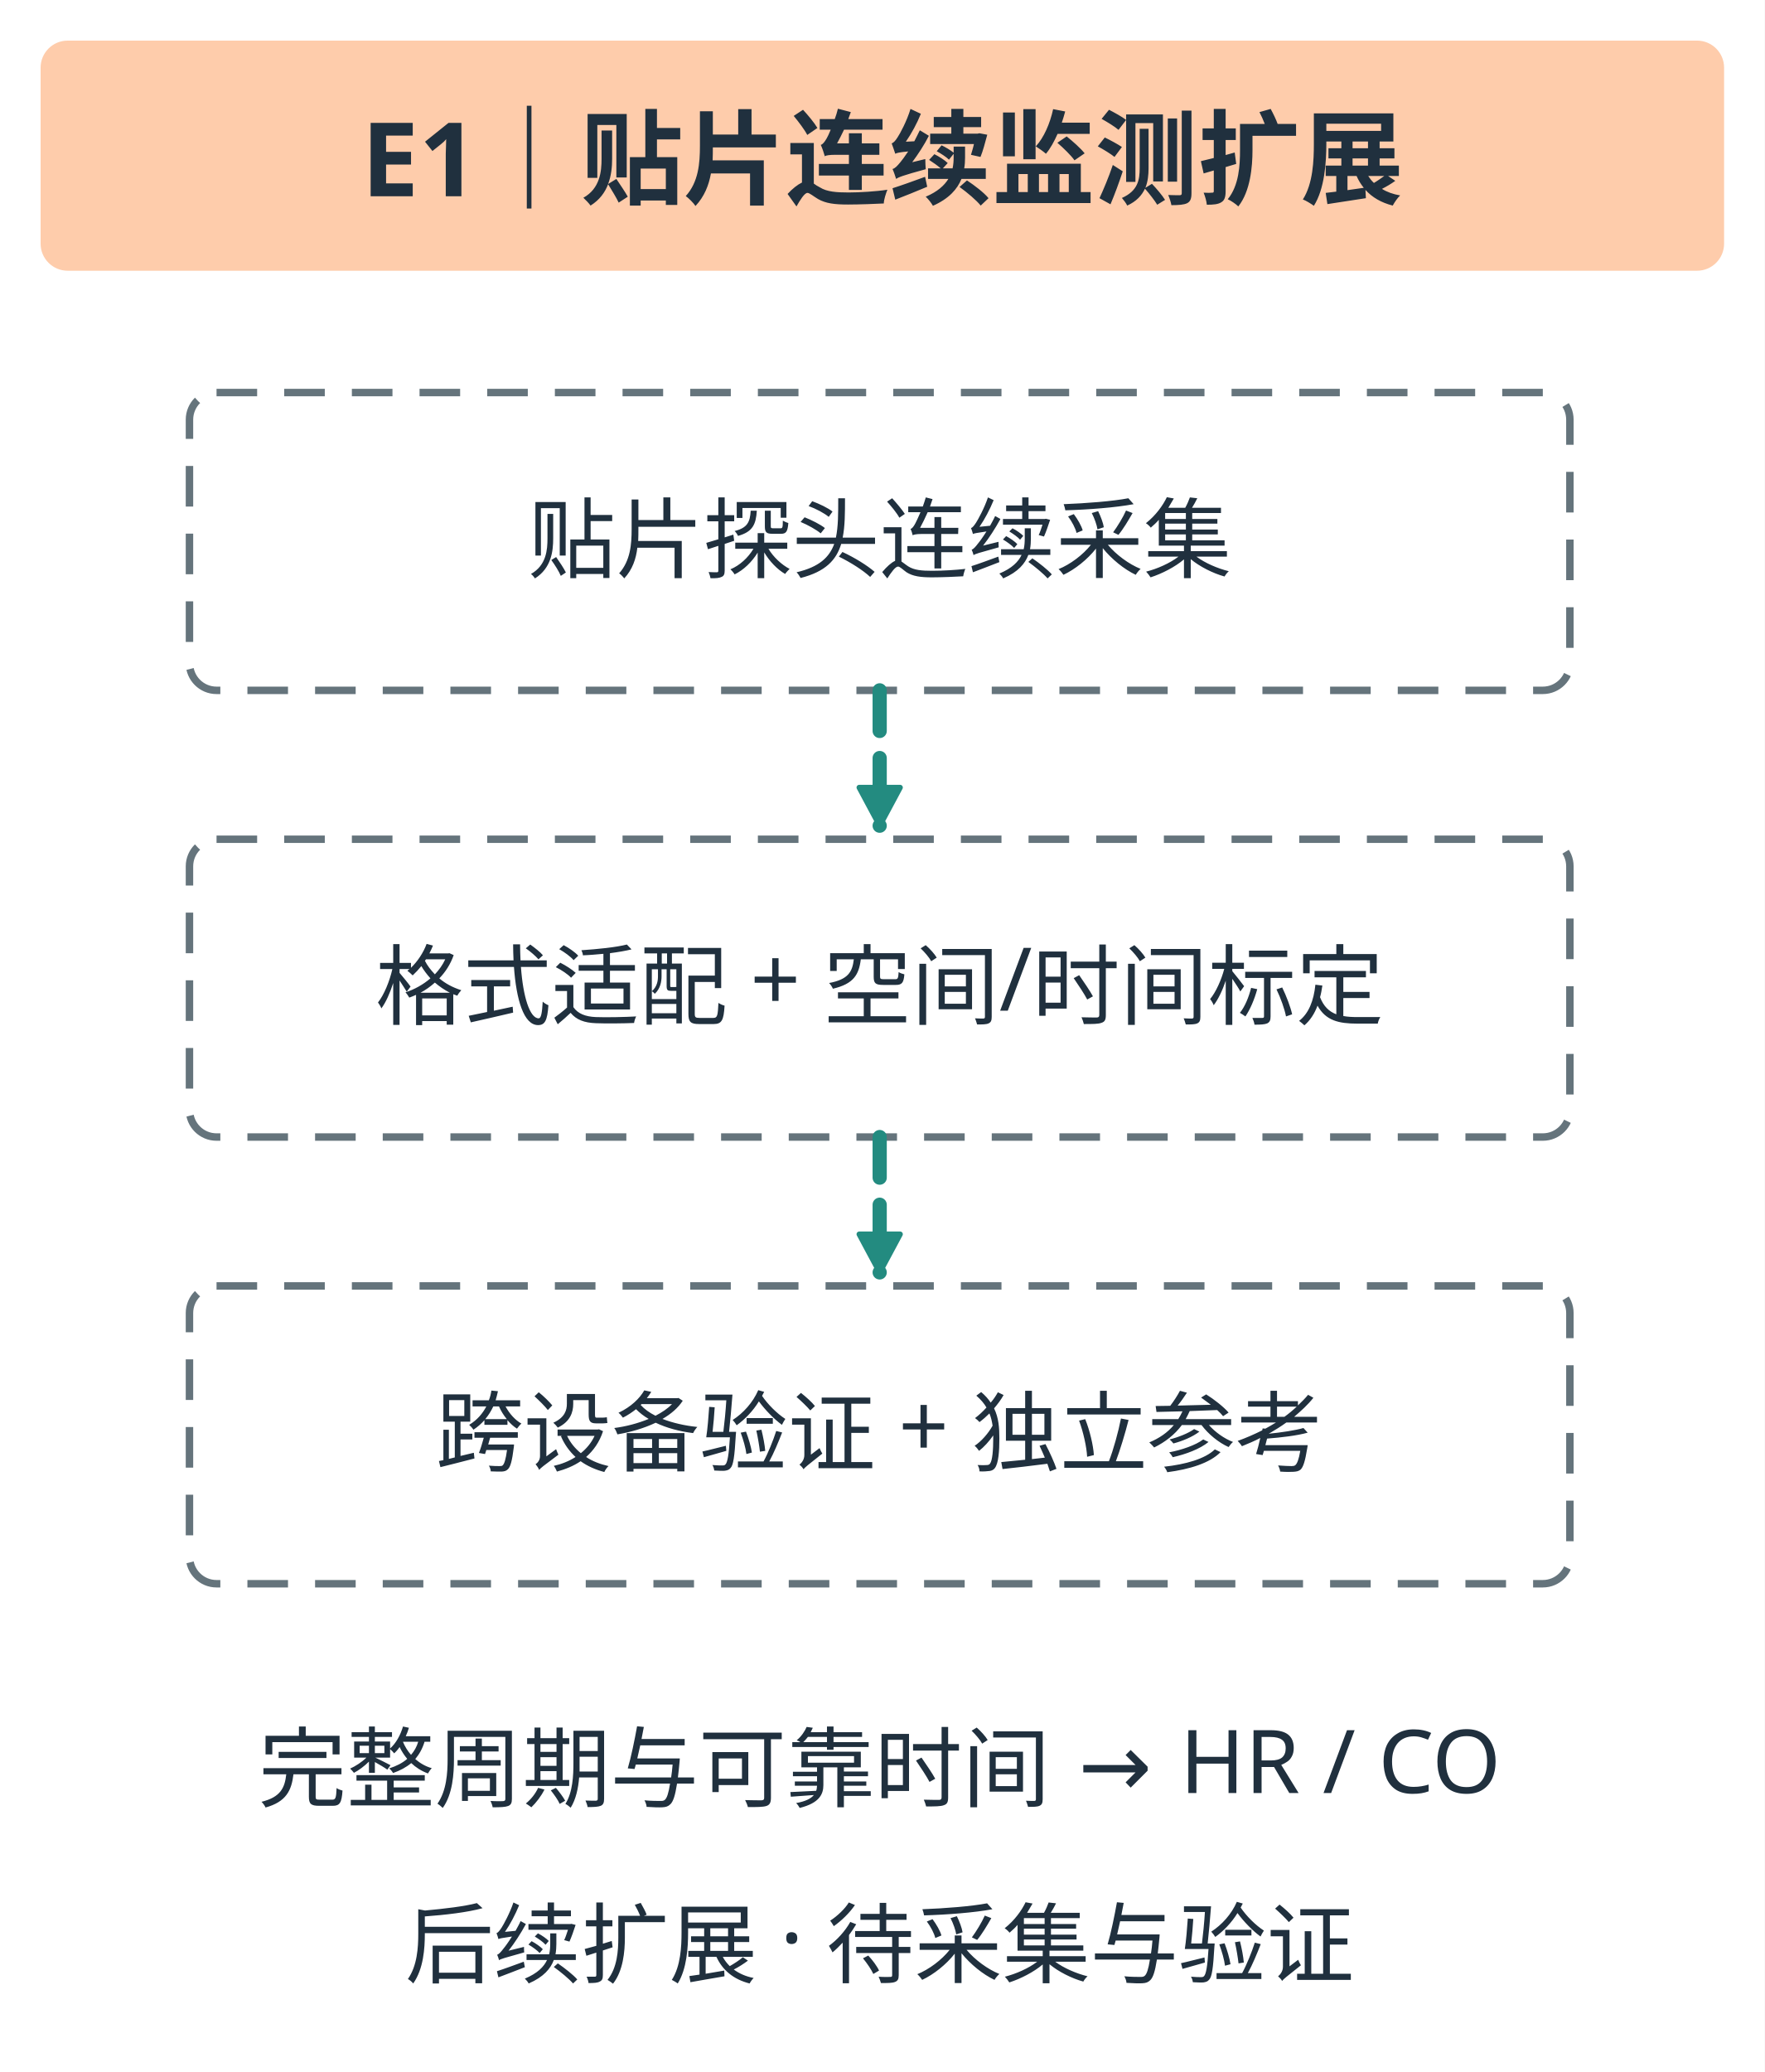
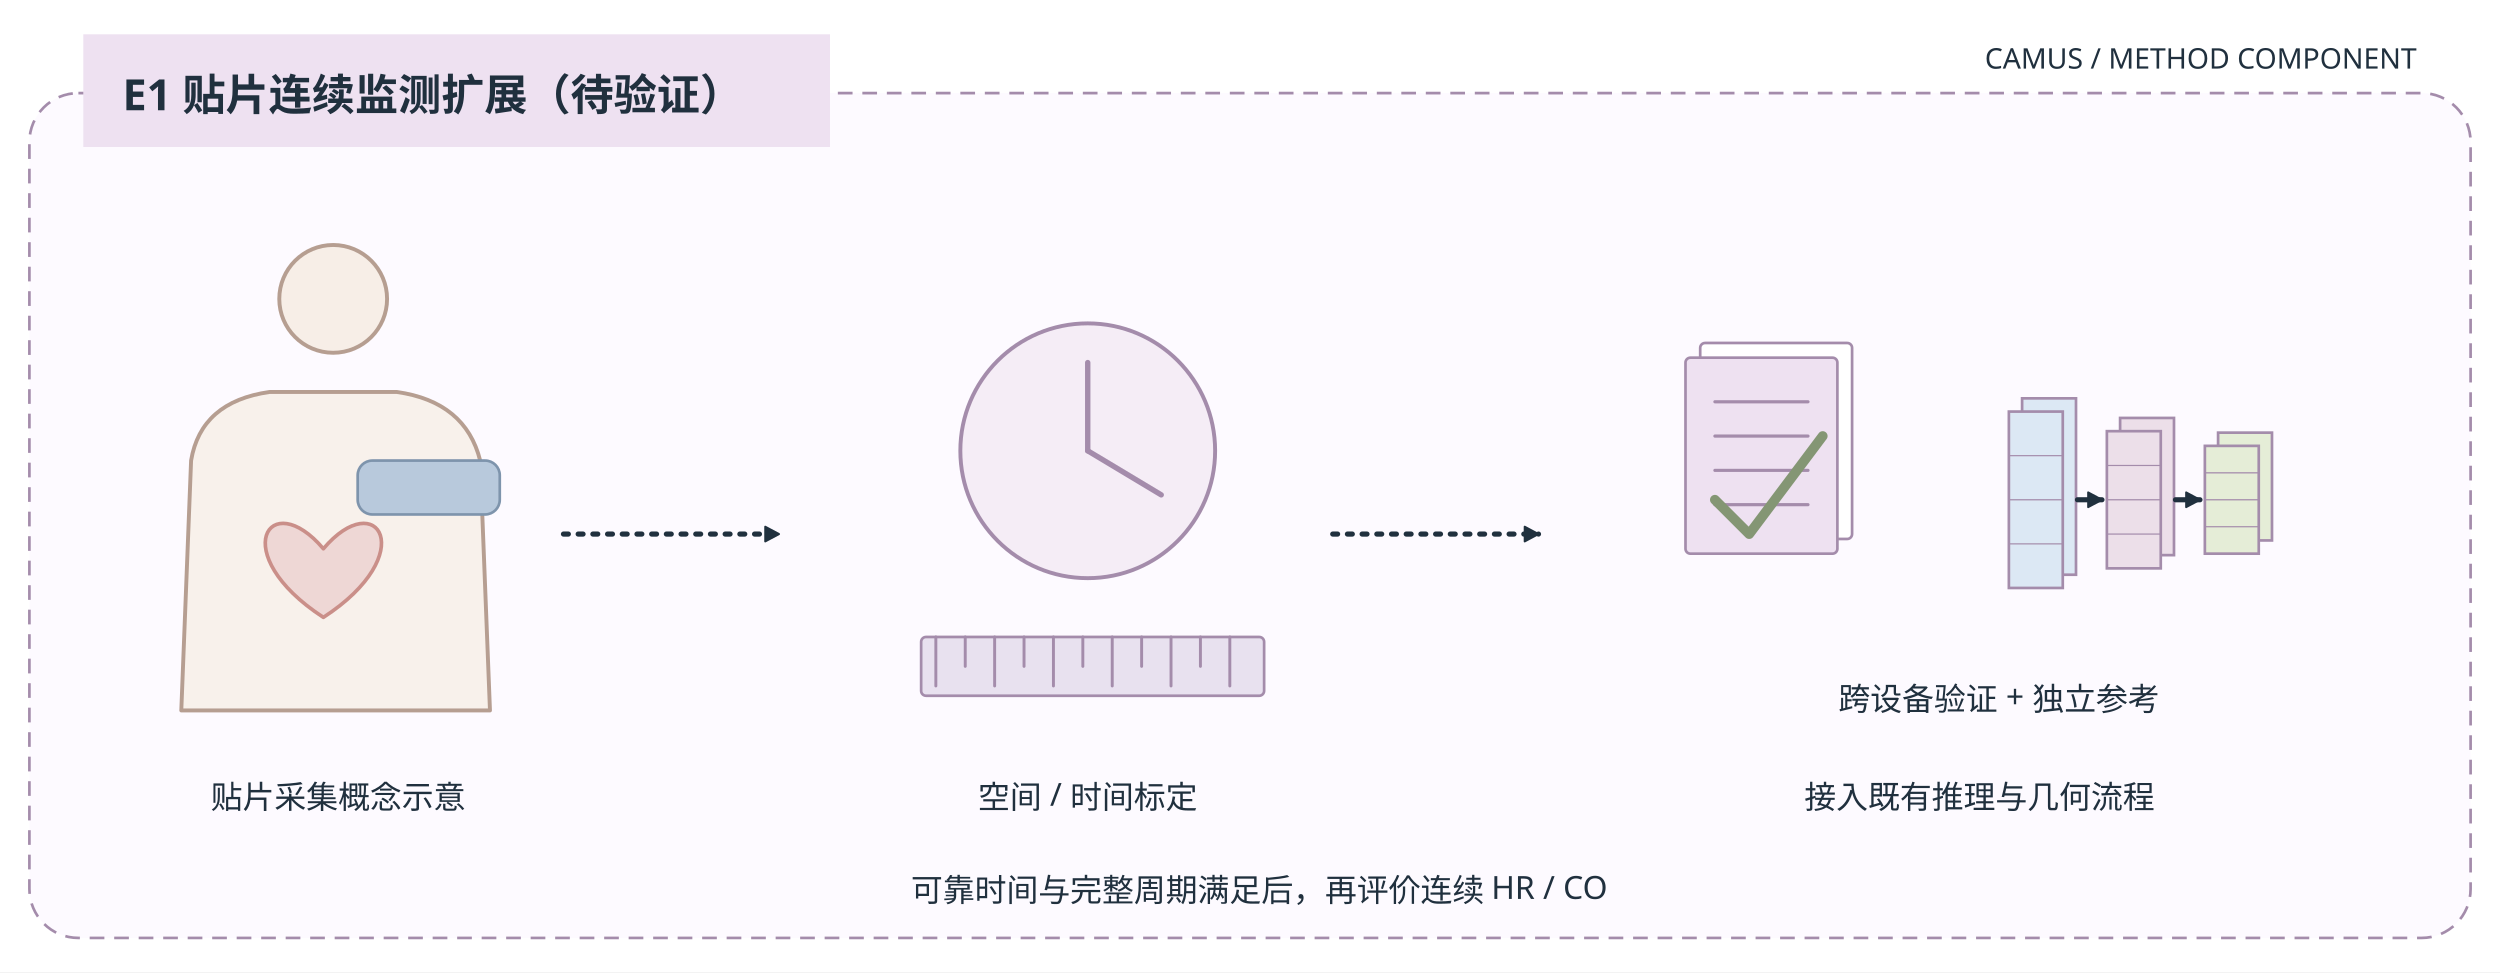
- <svg xmlns="http://www.w3.org/2000/svg" width="46mm" height="54mm" viewBox="0 0 130.394 153.071" version="1.1" role="img" aria-label="E1｜贴片连续监测扩展">
-   <rect x="0" y="0" width="130.394" height="153.071" fill="white" />
-   <rect x="3" y="3" width="124.394" height="17" rx="2" fill="#feccab" stroke="none" stroke-width="0.55" />
-   <text x="65.197" y="14.5" font-family="Microsoft YaHei UI" font-size="7.6" text-anchor="middle" fill="#20303e" font-weight="700">E1｜贴片连续监测扩展</text>
-   <g id="n-patch" data-role="node">
-     <rect x="14" y="29" width="102" height="22" rx="2" fill="white" stroke="#65747c" stroke-width="0.55" stroke-dasharray="3 2" />
-     <text x="65.0" y="42.2" font-family="Microsoft YaHei UI" font-size="6.5" text-anchor="middle" fill="#20303e" font-weight="400">贴片探头连续采集</text>
+ <svg xmlns="http://www.w3.org/2000/svg" width="180mm" height="70mm" viewBox="0 0 510.236 198.425" version="1.1" role="img" aria-label="E1  贴片连续监测扩展（待验证）">
+   <rect x="0" y="0" width="510.236" height="198.425" fill="white" />
+   <rect x="6" y="19" width="498.236" height="172.425" rx="10" fill="#fdfaff" stroke="#a48cab" stroke-width="0.55" stroke-dasharray="3 2" />
+   <rect x="17" y="7" width="152.4" height="23" rx="0" fill="#eee1f1" stroke="none" stroke-width="0.55" />
+   <text x="25" y="22.5" font-family="Microsoft YaHei UI" font-size="8.8" text-anchor="start" fill="#20303e" font-weight="700">E1  贴片连续监测扩展（待验证）</text>
+   <text x="493.236" y="14" font-family="Microsoft YaHei UI" font-size="5.8" text-anchor="end" fill="#20303e" font-weight="400">CAMUS  /  METHOD COMPONENT</text>
+   <circle cx="68" cy="61" r="11" fill="#f7eee7" stroke="#b69e91" stroke-width="0.8" />
+   <path d="M 37 145 L 39 94 Q 41 82 55 80 L 81 80 Q 95 82 98 94 L 100 145 Z" fill="#f8f1eb" stroke="#b69e91" stroke-width="0.8" stroke-linejoin="round" stroke-linecap="round" />
+   <path d="M 66 112 C 55 99 46 113 66 126 C 86 113 77 99 66 112 Z" fill="#eed7d5" stroke="#ca8f89" stroke-width="0.75" stroke-linejoin="round" stroke-linecap="round" />
+   <rect x="73" y="94" width="29" height="11" rx="3" fill="#b8c9dc" stroke="#7e94ac" stroke-width="0.55" />
+   <text x="69" y="165" font-family="Microsoft YaHei UI" font-size="6.5" text-anchor="middle" fill="#20303e" font-weight="400">贴片采集概念示意</text>
+   <g id="e-collection-calibration" data-role="edge">
+     <path d="M 115 109 L 159 109" fill="none" stroke="#20303e" stroke-width="1.05" stroke-linejoin="round" stroke-linecap="round" stroke-dasharray="1 2" />
+     <path d="M 159 109 L 156.179 110.51 L 156.179 107.49 Z" fill="#20303e" stroke="#20303e" stroke-width="0.4" stroke-linejoin="round" stroke-linecap="round" />
  </g>
-   <g id="n-calibration" data-role="node">
-     <rect x="14" y="62" width="102" height="22" rx="2" fill="white" stroke="#65747c" stroke-width="0.55" stroke-dasharray="3 2" />
-     <text x="65.0" y="75.2" font-family="Microsoft YaHei UI" font-size="6.5" text-anchor="middle" fill="#20303e" font-weight="400">格式适配 + 空间/时间标定</text>
+   <circle cx="222" cy="92" r="26" fill="#f5edf6" stroke="#a48cab" stroke-width="0.8" />
+   <path d="M 222 92 L 222 74" fill="none" stroke="#a48cab" stroke-width="1.1" stroke-linejoin="round" stroke-linecap="round" />
+   <path d="M 222 92 L 237 101" fill="none" stroke="#a48cab" stroke-width="1.1" stroke-linejoin="round" stroke-linecap="round" />
+   <rect x="188" y="130" width="70" height="12" rx="1" fill="#e8e1ef" stroke="#a48cab" stroke-width="0.55" />
+   <path d="M 191 130 L 191 140" fill="none" stroke="#a48cab" stroke-width="0.6" stroke-linejoin="round" stroke-linecap="round" />
+   <path d="M 197 130 L 197 136" fill="none" stroke="#a48cab" stroke-width="0.6" stroke-linejoin="round" stroke-linecap="round" />
+   <path d="M 203 130 L 203 140" fill="none" stroke="#a48cab" stroke-width="0.6" stroke-linejoin="round" stroke-linecap="round" />
+   <path d="M 209 130 L 209 136" fill="none" stroke="#a48cab" stroke-width="0.6" stroke-linejoin="round" stroke-linecap="round" />
+   <path d="M 215 130 L 215 140" fill="none" stroke="#a48cab" stroke-width="0.6" stroke-linejoin="round" stroke-linecap="round" />
+   <path d="M 221 130 L 221 136" fill="none" stroke="#a48cab" stroke-width="0.6" stroke-linejoin="round" stroke-linecap="round" />
+   <path d="M 227 130 L 227 140" fill="none" stroke="#a48cab" stroke-width="0.6" stroke-linejoin="round" stroke-linecap="round" />
+   <path d="M 233 130 L 233 136" fill="none" stroke="#a48cab" stroke-width="0.6" stroke-linejoin="round" stroke-linecap="round" />
+   <path d="M 239 130 L 239 140" fill="none" stroke="#a48cab" stroke-width="0.6" stroke-linejoin="round" stroke-linecap="round" />
+   <path d="M 245 130 L 245 136" fill="none" stroke="#a48cab" stroke-width="0.6" stroke-linejoin="round" stroke-linecap="round" />
+   <path d="M 251 130 L 251 140" fill="none" stroke="#a48cab" stroke-width="0.6" stroke-linejoin="round" stroke-linecap="round" />
+   <text x="222" y="165" font-family="Microsoft YaHei UI" font-size="6.5" text-anchor="middle" fill="#20303e" font-weight="400">空间 / 时间标定</text>
+   <g id="e-calibration-validation" data-role="edge">
+     <path d="M 272 109 L 314 109" fill="none" stroke="#20303e" stroke-width="1.05" stroke-linejoin="round" stroke-linecap="round" stroke-dasharray="1 2" />
+     <path d="M 314 109 L 311.179 110.51 L 311.179 107.49 Z" fill="#20303e" stroke="#20303e" stroke-width="0.4" stroke-linejoin="round" stroke-linecap="round" />
  </g>
-   <g id="n-validation" data-role="node">
-     <rect x="14" y="95" width="102" height="22" rx="2" fill="white" stroke="#65747c" stroke-width="0.55" stroke-dasharray="3 2" />
-     <text x="65.0" y="108.2" font-family="Microsoft YaHei UI" font-size="6.5" text-anchor="middle" fill="#20303e" font-weight="400">跨设备验证 + 独立参考</text>
+   <rect x="347" y="70" width="31" height="40" rx="1" fill="white" stroke="#a48cab" stroke-width="0.55" />
+   <rect x="344" y="73" width="31" height="40" rx="1" fill="#eee1f1" stroke="#a48cab" stroke-width="0.55" />
+   <path d="M 350 82 L 369 82" fill="none" stroke="#a48cab" stroke-width="0.65" stroke-linejoin="round" stroke-linecap="round" />
+   <path d="M 350 89 L 369 89" fill="none" stroke="#a48cab" stroke-width="0.65" stroke-linejoin="round" stroke-linecap="round" />
+   <path d="M 350 96 L 369 96" fill="none" stroke="#a48cab" stroke-width="0.65" stroke-linejoin="round" stroke-linecap="round" />
+   <path d="M 350 103 L 369 103" fill="none" stroke="#a48cab" stroke-width="0.65" stroke-linejoin="round" stroke-linecap="round" />
+   <path d="M 350 102 L 357 109 L 372 89" fill="none" stroke="#849674" stroke-width="2" stroke-linejoin="round" stroke-linecap="round" />
+   <g id="n-model-410-0" data-role="schematic-tensor">
+     <rect x="412.7" y="81.3" width="11" height="36" rx="0" fill="#dce8f4" stroke="#a48cab" stroke-width="0.55" />
+     <rect x="410.0" y="84.0" width="11" height="36" rx="0" fill="#dce8f4" stroke="#a48cab" stroke-width="0.55" />
+     <path d="M 410 93.0 L 421 93.0" fill="none" stroke="#a48cab" stroke-width="0.25" stroke-linejoin="round" stroke-linecap="round" />
+     <path d="M 410 102.0 L 421 102.0" fill="none" stroke="#a48cab" stroke-width="0.25" stroke-linejoin="round" stroke-linecap="round" />
+     <path d="M 410 111.0 L 421 111.0" fill="none" stroke="#a48cab" stroke-width="0.25" stroke-linejoin="round" stroke-linecap="round" />
  </g>
-   <g id="e-patch-calibration" data-role="edge">
-     <path d="M 65 51 L 65 61" fill="none" stroke="#238b80" stroke-width="1.05" stroke-linejoin="round" stroke-linecap="round" stroke-dasharray="3 2" />
-     <path d="M 65 61 L 63.49 58.179 L 66.51 58.179 Z" fill="#238b80" stroke="#238b80" stroke-width="0.4" stroke-linejoin="round" stroke-linecap="round" />
+   <g id="e-model-link-410-0" data-role="edge">
+     <path d="M 424 102 L 429 102" fill="none" stroke="#20303e" stroke-width="1.05" stroke-linejoin="round" stroke-linecap="round" />
+     <path d="M 429 102 L 426.179 103.51 L 426.179 100.49 Z" fill="#20303e" stroke="#20303e" stroke-width="0.4" stroke-linejoin="round" stroke-linecap="round" />
  </g>
-   <g id="e-calibration-validation" data-role="edge">
-     <path d="M 65 84 L 65 94" fill="none" stroke="#238b80" stroke-width="1.05" stroke-linejoin="round" stroke-linecap="round" stroke-dasharray="3 2" />
-     <path d="M 65 94 L 63.49 91.179 L 66.51 91.179 Z" fill="#238b80" stroke="#238b80" stroke-width="0.4" stroke-linejoin="round" stroke-linecap="round" />
+   <g id="n-model-410-1" data-role="schematic-tensor">
+     <rect x="432.7" y="85.3" width="11" height="28" rx="0" fill="#ecdfe9" stroke="#a48cab" stroke-width="0.55" />
+     <rect x="430.0" y="88.0" width="11" height="28" rx="0" fill="#ecdfe9" stroke="#a48cab" stroke-width="0.55" />
+     <path d="M 430 95.0 L 441 95.0" fill="none" stroke="#a48cab" stroke-width="0.25" stroke-linejoin="round" stroke-linecap="round" />
+     <path d="M 430 102.0 L 441 102.0" fill="none" stroke="#a48cab" stroke-width="0.25" stroke-linejoin="round" stroke-linecap="round" />
+     <path d="M 430 109.0 L 441 109.0" fill="none" stroke="#a48cab" stroke-width="0.25" stroke-linejoin="round" stroke-linecap="round" />
  </g>
-   <text x="65" y="133" font-family="Microsoft YaHei UI" font-size="6.5" text-anchor="middle" fill="#20303e" font-weight="400">完整周期与可靠时间 → HR / CO</text>
-   <text x="65" y="146" font-family="Microsoft YaHei UI" font-size="6.5" text-anchor="middle" fill="#20303e" font-weight="400">后续扩展 · 待采集与验证</text>
+   <g id="e-model-link-410-1" data-role="edge">
+     <path d="M 444 102 L 449 102" fill="none" stroke="#20303e" stroke-width="1.05" stroke-linejoin="round" stroke-linecap="round" />
+     <path d="M 449 102 L 446.179 103.51 L 446.179 100.49 Z" fill="#20303e" stroke="#20303e" stroke-width="0.4" stroke-linejoin="round" stroke-linecap="round" />
+   </g>
+   <g id="n-model-410-2" data-role="schematic-tensor">
+     <rect x="452.7" y="88.3" width="11" height="22" rx="0" fill="#e5edd7" stroke="#a48cab" stroke-width="0.55" />
+     <rect x="450.0" y="91.0" width="11" height="22" rx="0" fill="#e5edd7" stroke="#a48cab" stroke-width="0.55" />
+     <path d="M 450 96.5 L 461 96.5" fill="none" stroke="#a48cab" stroke-width="0.25" stroke-linejoin="round" stroke-linecap="round" />
+     <path d="M 450 102.0 L 461 102.0" fill="none" stroke="#a48cab" stroke-width="0.25" stroke-linejoin="round" stroke-linecap="round" />
+     <path d="M 450 107.5 L 461 107.5" fill="none" stroke="#a48cab" stroke-width="0.25" stroke-linejoin="round" stroke-linecap="round" />
+   </g>
+   <text x="408" y="145" font-family="Microsoft YaHei UI" font-size="6.5" text-anchor="middle" fill="#20303e" font-weight="400">跨设备验证 + 独立参考</text>
+   <text x="404" y="165" font-family="Microsoft YaHei UI" font-size="6.5" text-anchor="middle" fill="#20303e" font-weight="400">接入既有推理与几何流程</text>
+   <text x="257" y="184" font-family="Microsoft YaHei UI" font-size="6.5" text-anchor="middle" fill="#20303e" font-weight="400">可靠时间与完整周期满足后，再评价连续 HR / CO</text>
</svg>
